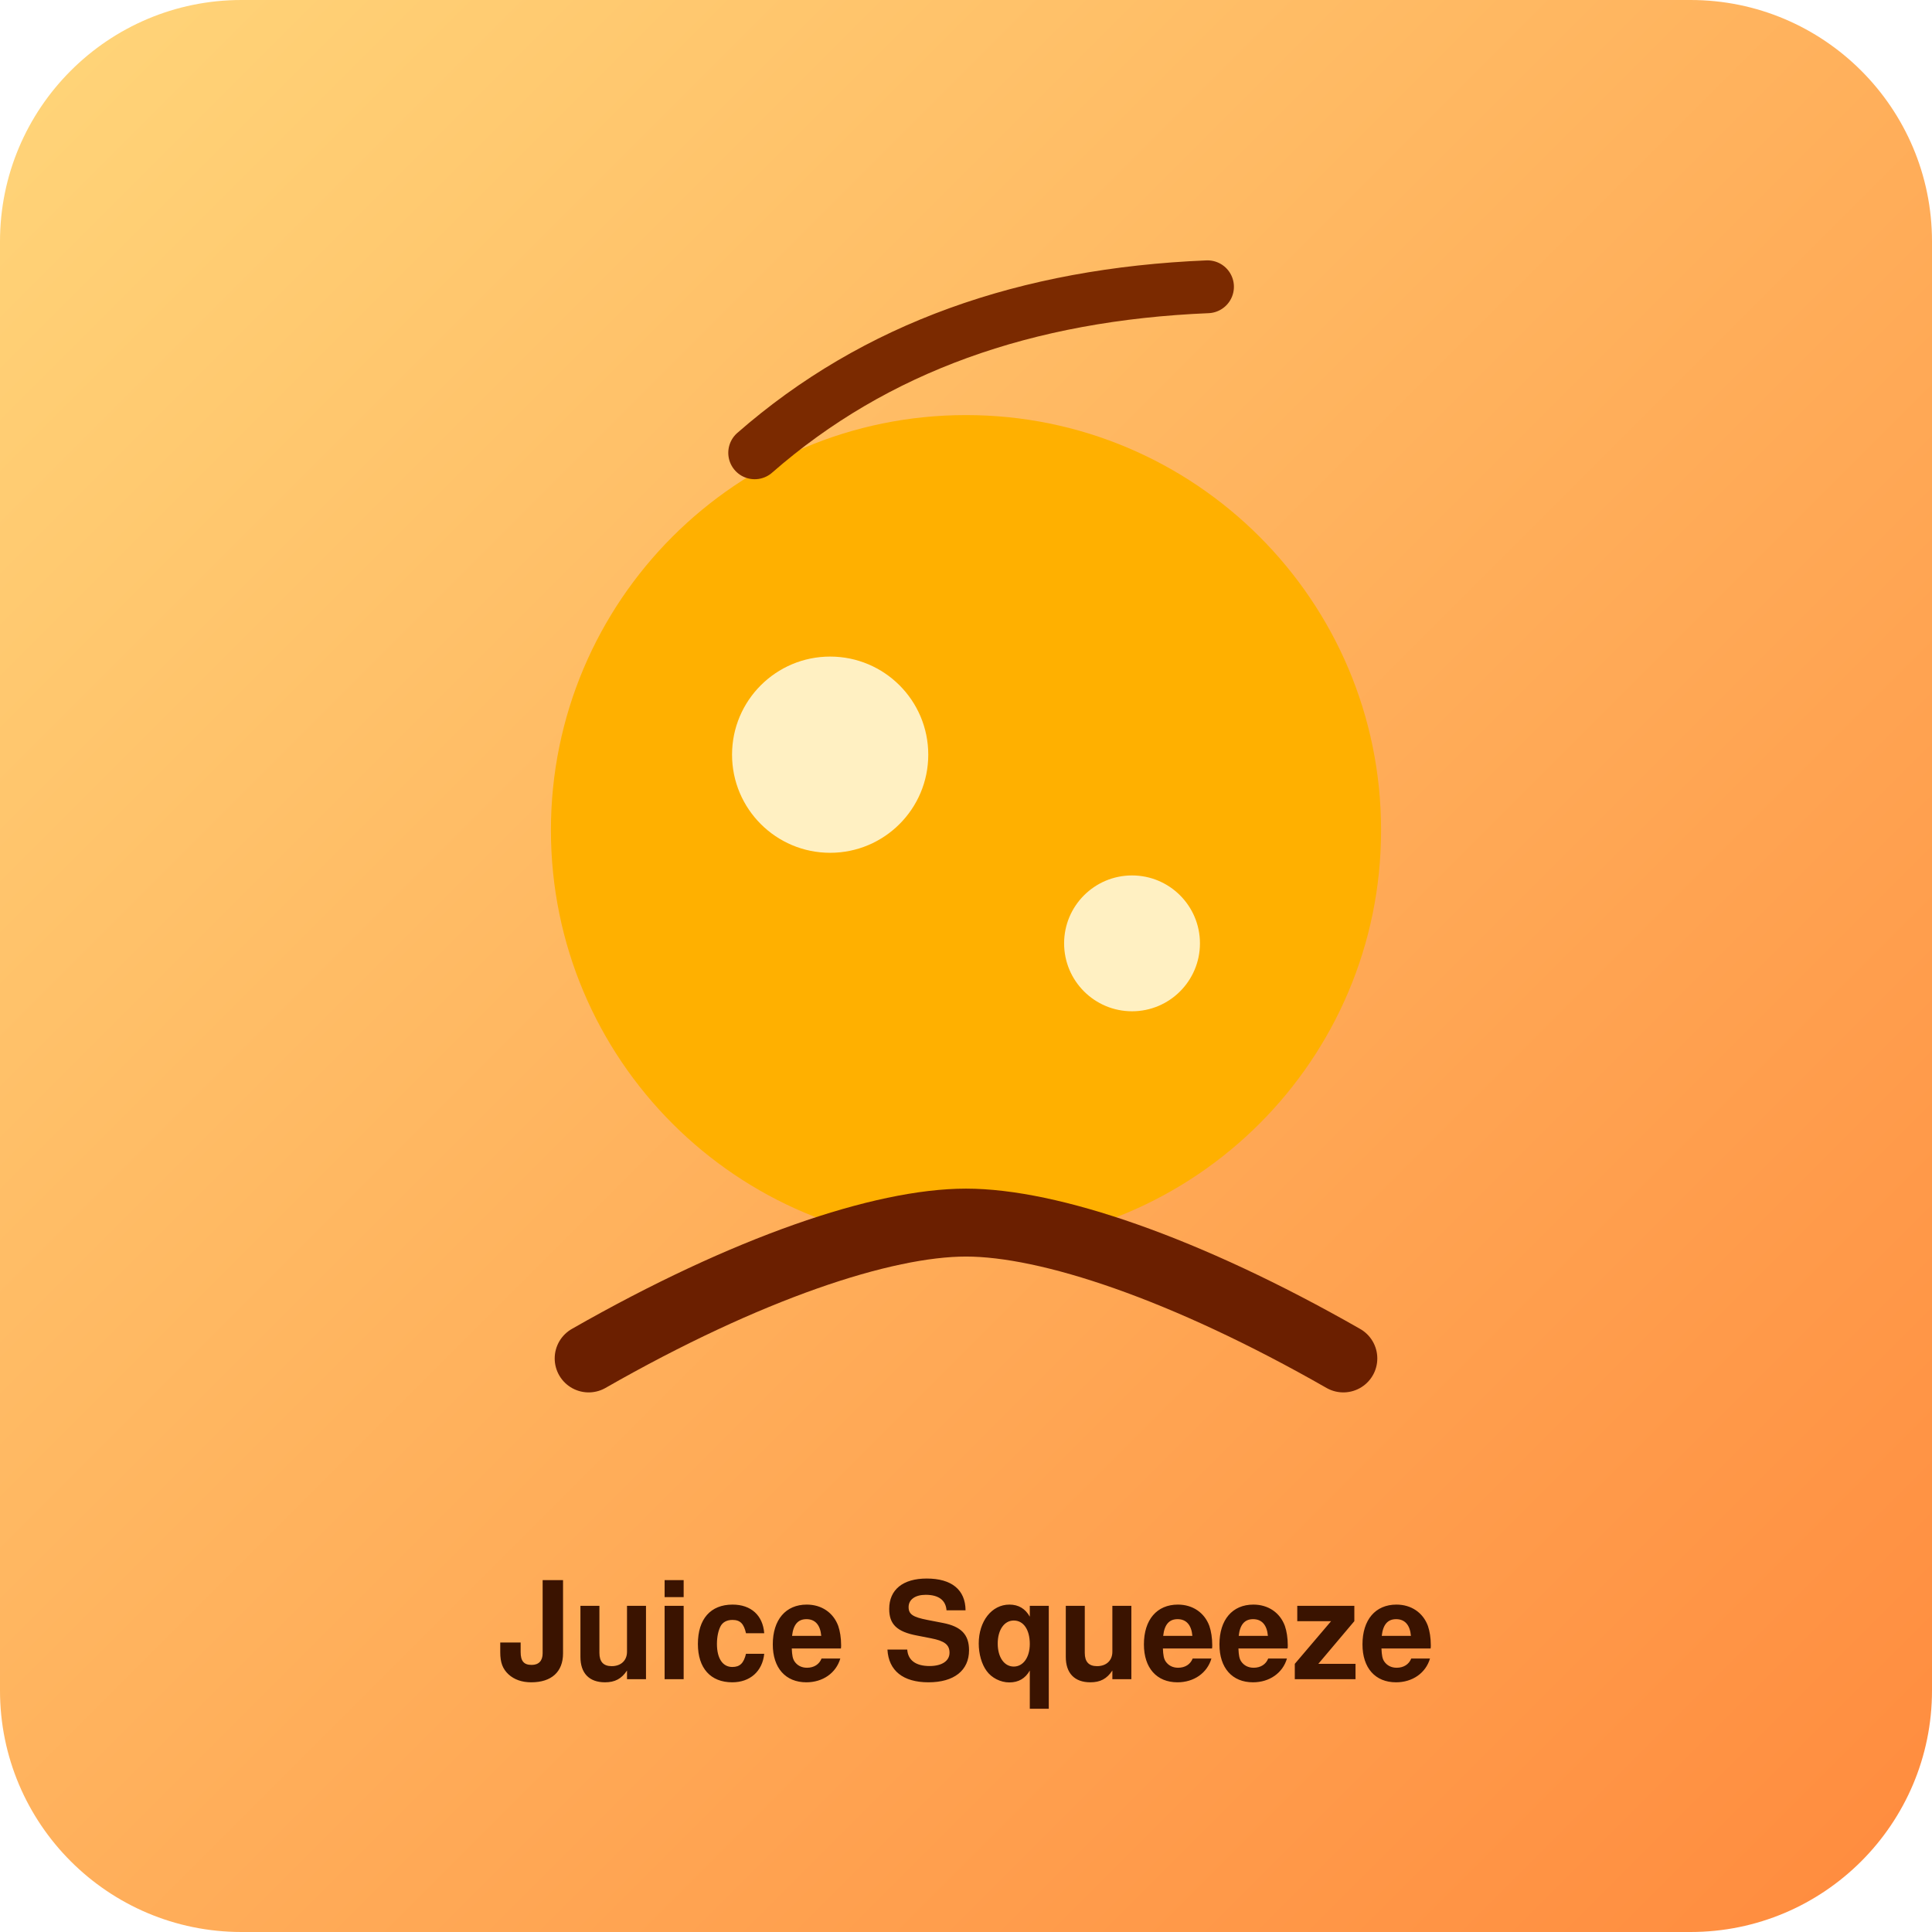
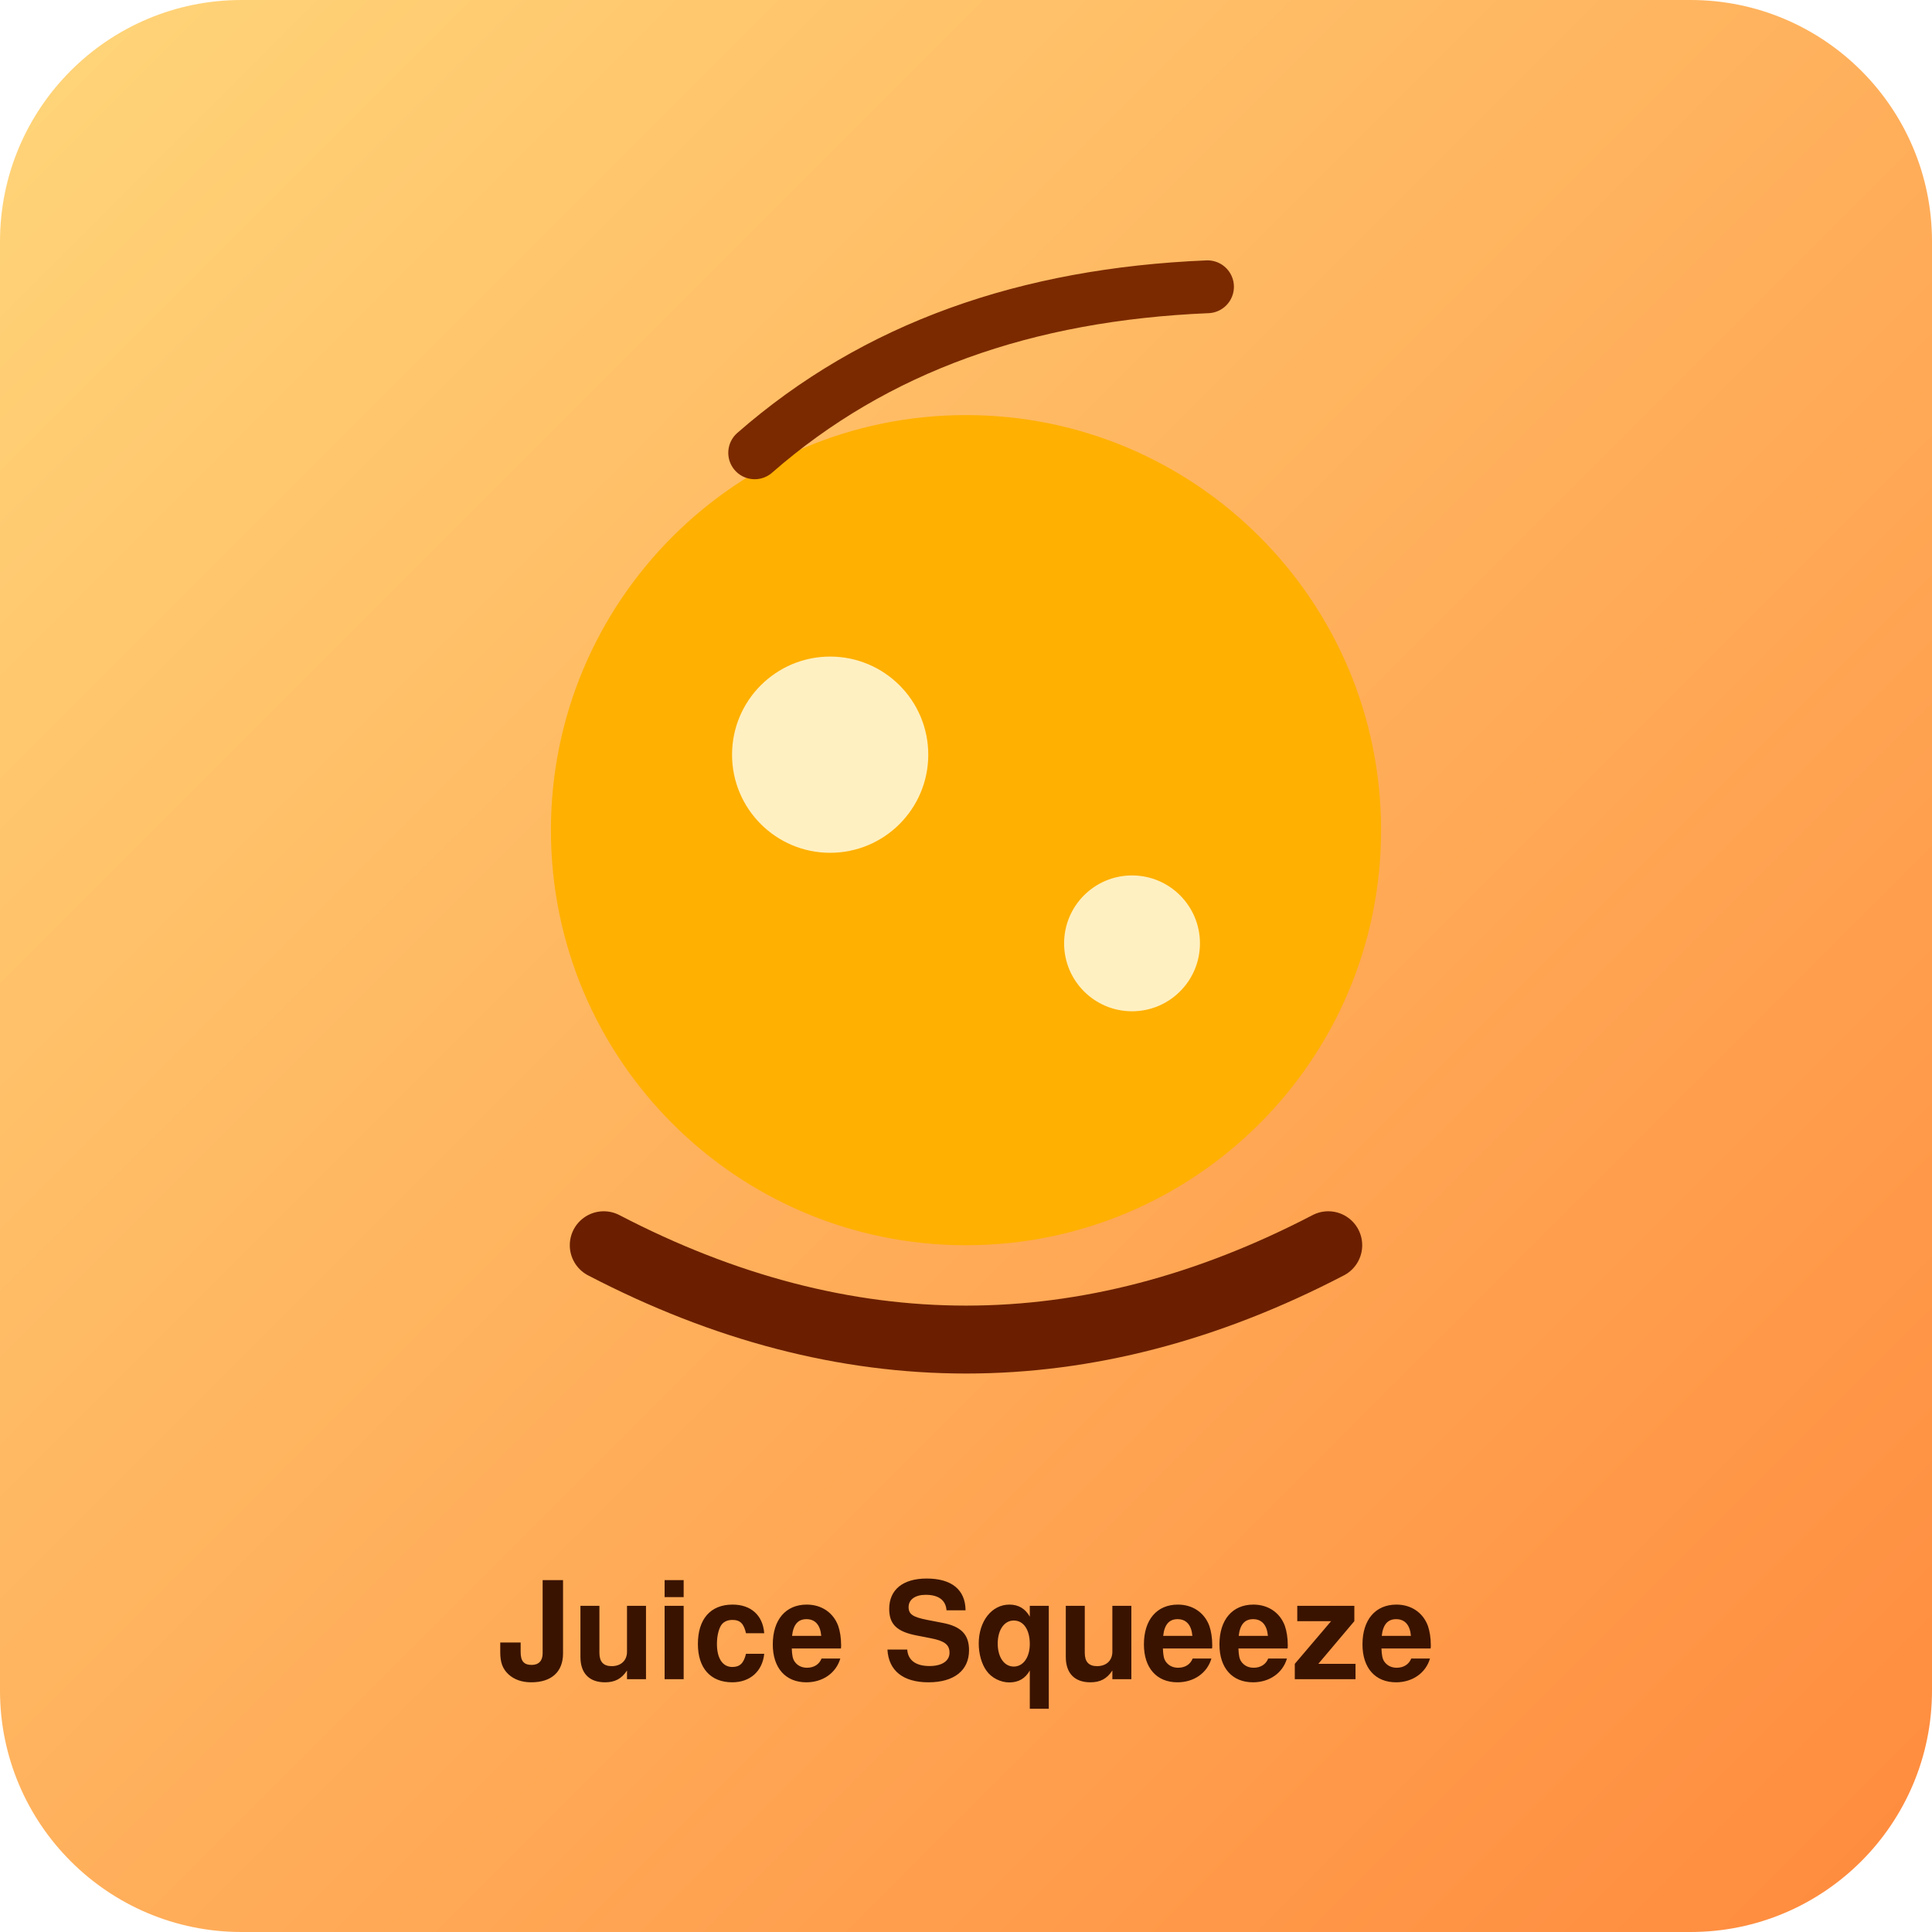
<svg xmlns="http://www.w3.org/2000/svg" width="512" height="512" viewBox="0 0 512 512">
  <defs>
    <linearGradient id="bg" x1="0" y1="0" x2="1" y2="1">
      <stop offset="0%" stop-color="#ffd67a" />
      <stop offset="100%" stop-color="#ff8a3d" />
    </linearGradient>
  </defs>
  <rect width="512" height="512" rx="64" fill="url(#bg)" />
  <circle cx="256" cy="220" r="110" fill="#ffb000" />
  <circle cx="220" cy="200" r="26" fill="#fff0c2" />
  <circle cx="300" cy="250" r="18" fill="#fff0c2" />
-   <path d="M156 360c42-24 78-36 100-36s58 12 100 36" fill="none" stroke="#6b1f00" stroke-width="18" stroke-linecap="round" />
+   <path d="M160 330Q256 380 352 330" fill="none" stroke="#6b1f00" stroke-width="18" stroke-linecap="round" />
  <path d="M200 120c32-28 72-42 120-44" fill="none" stroke="#7b2a00" stroke-width="14" stroke-linecap="round" />
  <text x="256" y="445" text-anchor="middle" font-family="Helvetica, Arial, sans-serif" font-size="36" font-weight="700" fill="#3a1300">Juice Squeeze</text>
</svg>
